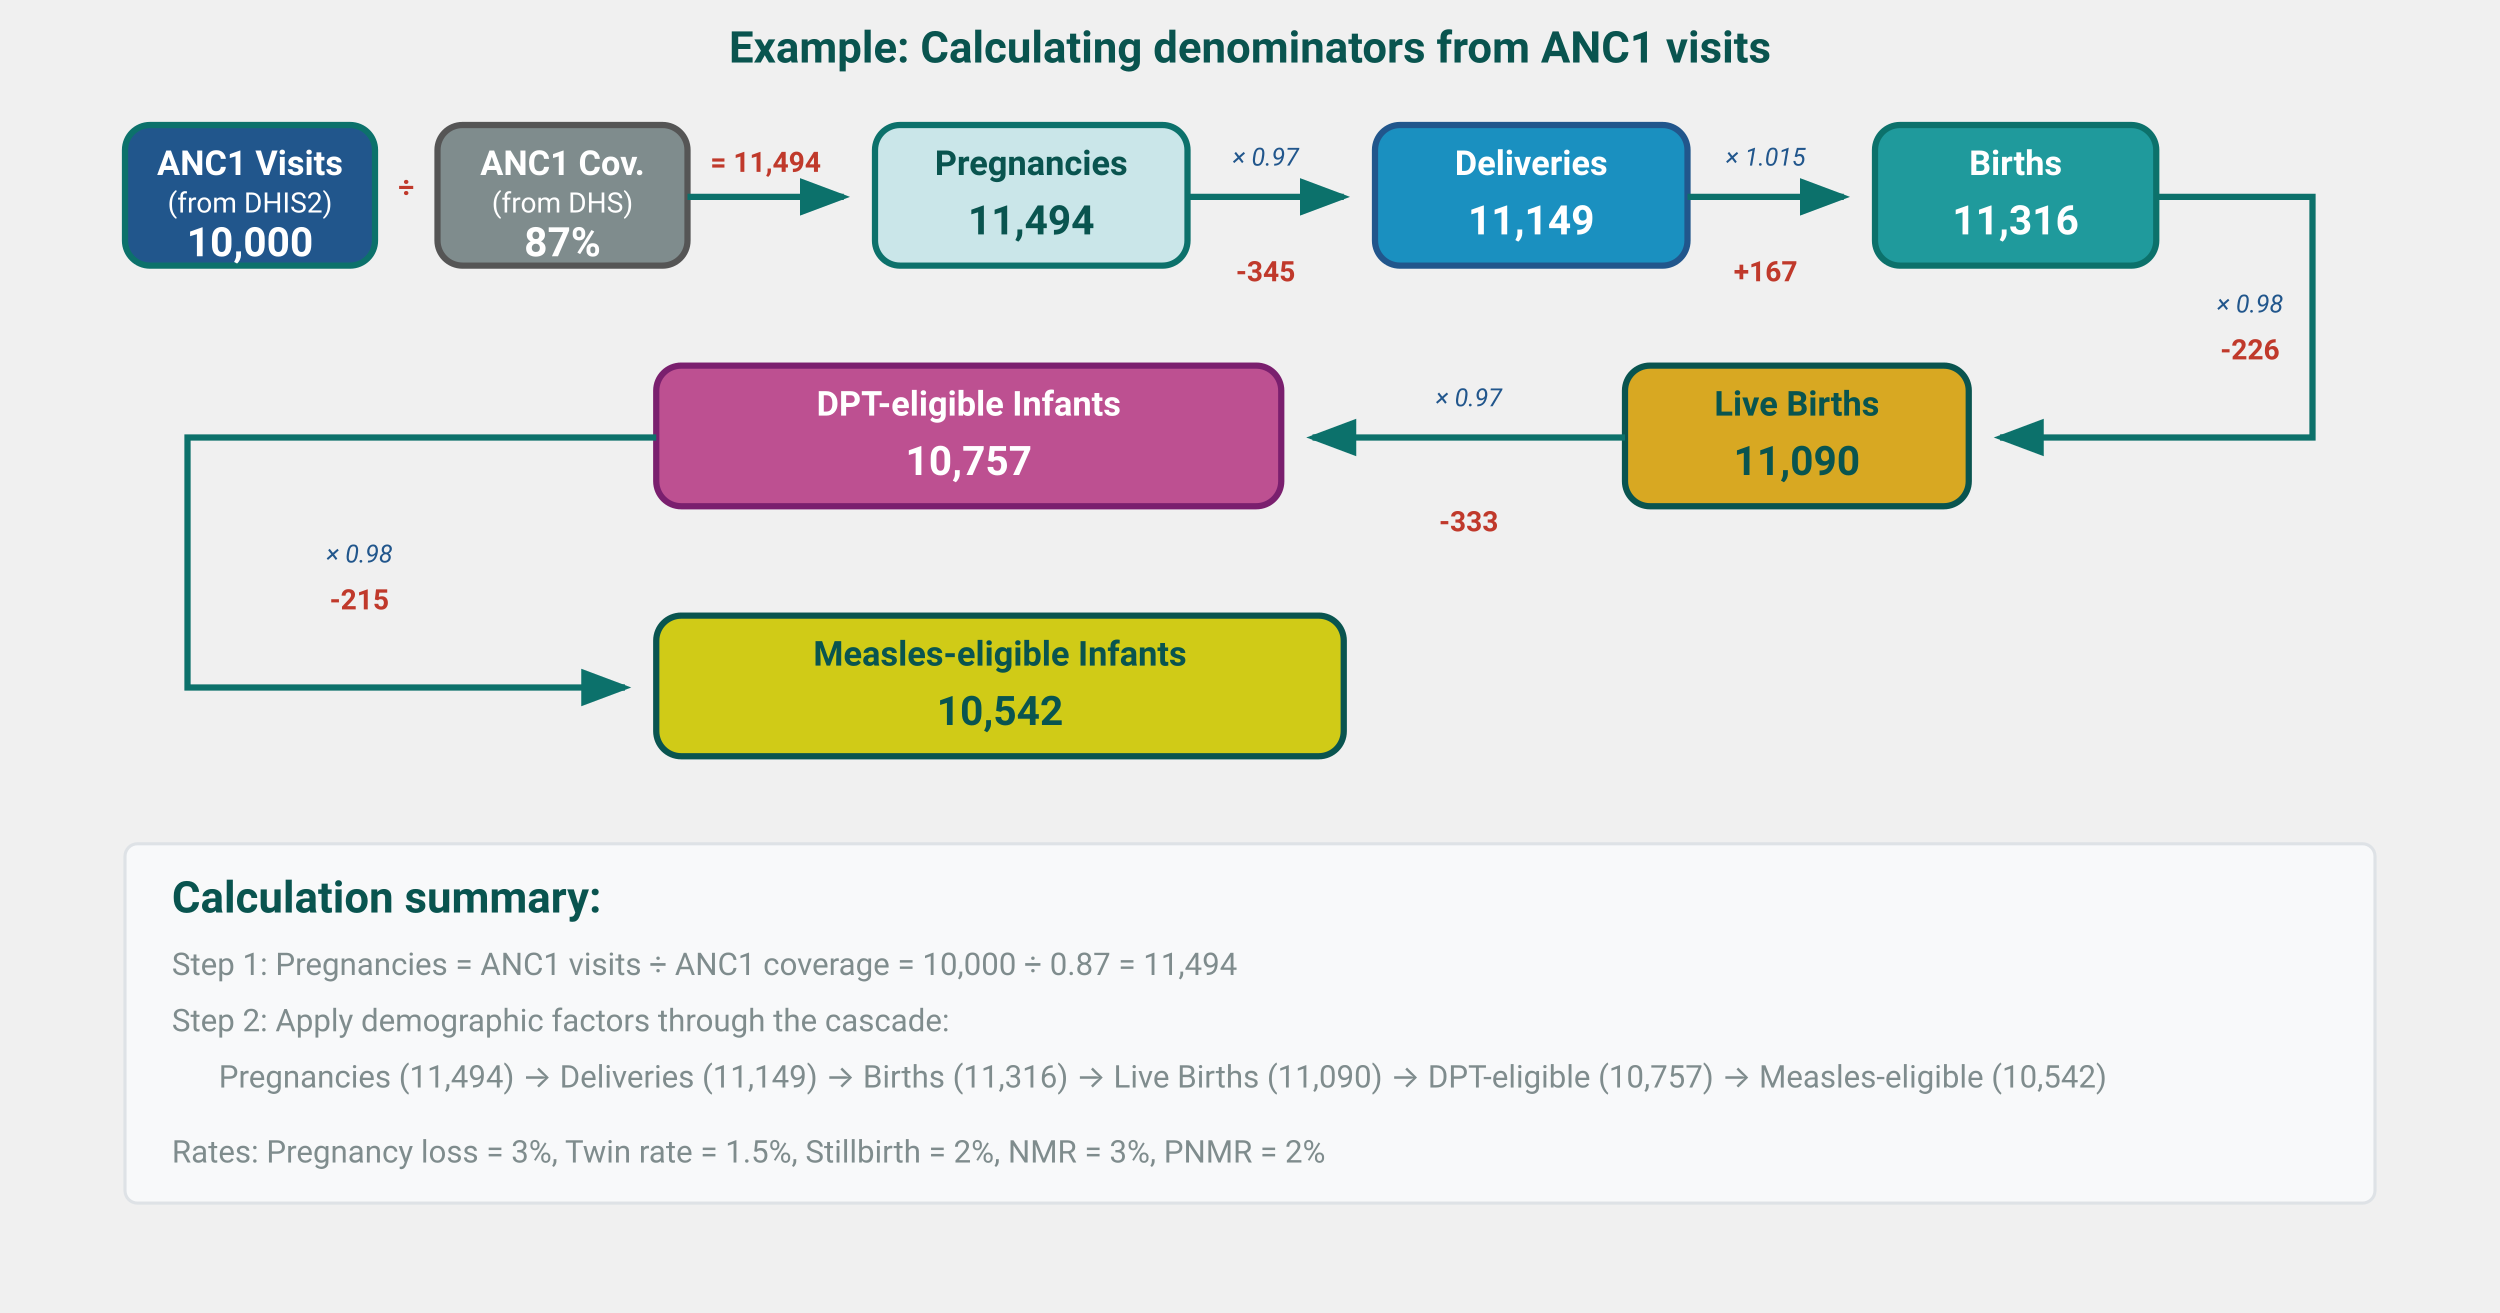
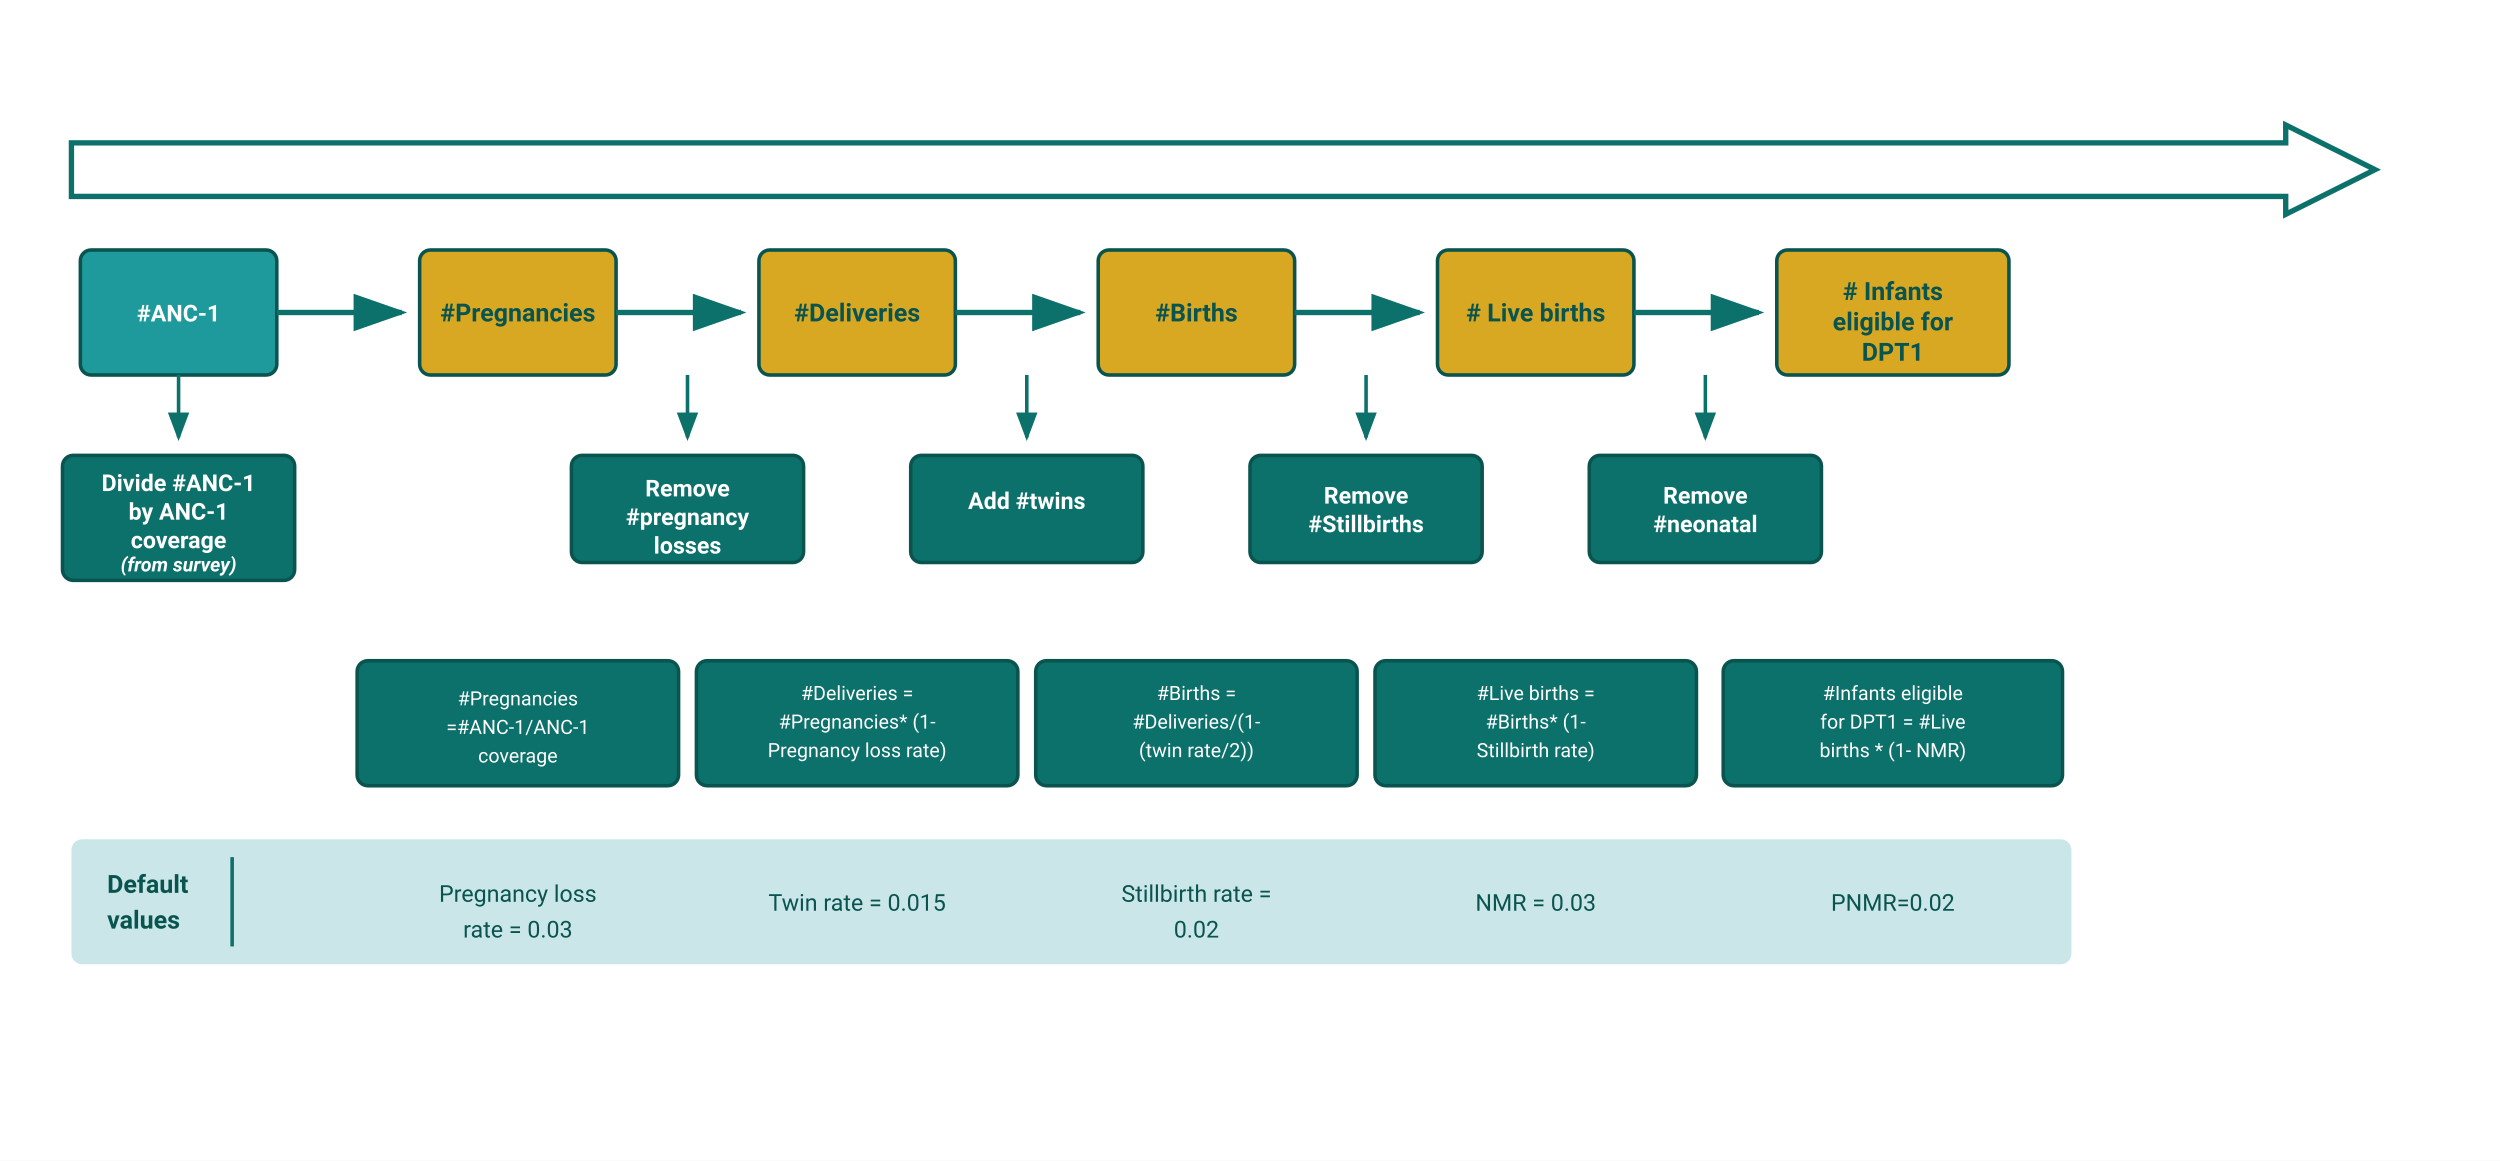
- <svg xmlns="http://www.w3.org/2000/svg" viewBox="0 0 800 420">
+ <svg xmlns="http://www.w3.org/2000/svg" viewBox="0 0 1400 650">
  <defs>
    <style>
-       /* FASTR Theme Colors */
-       .box-anc { fill: #21568C; stroke: #0C716B; stroke-width: 2; rx: 8; }
-       .box-coverage { fill: #7f8c8d; stroke: #555; stroke-width: 2; rx: 8; }
-       .box-pregnancies { fill: #CAE6E9; stroke: #0C716B; stroke-width: 2; rx: 8; }
-       .box-deliveries { fill: #1A90C0; stroke: #21568C; stroke-width: 2; rx: 8; }
-       .box-births { fill: #1F9A9C; stroke: #0C716B; stroke-width: 2; rx: 8; }
-       .box-livebirths { fill: #D8A822; stroke: #09544F; stroke-width: 2; rx: 8; }
-       .box-dpt { fill: #BD5091; stroke: #7A1F6E; stroke-width: 2; rx: 8; }
-       .box-measles { fill: #D0CB17; stroke: #09544F; stroke-width: 2; rx: 8; }
+       /* FASTR Brand Colors */
+       .box-anc { fill: #1F9A9C; stroke: #09544F; stroke-width: 2; }
+       .box-main { fill: #D8A822; stroke: #09544F; stroke-width: 2; }
+       .box-adjustment { fill: #0C716B; stroke: #09544F; stroke-width: 2; }
+       .box-formula { fill: #0C716B; stroke: #09544F; stroke-width: 2; }

-       .text-dark { font-family: -apple-system, BlinkMacSystemFont, "Segoe UI", Roboto, sans-serif; font-size: 11px; font-weight: 600; fill: #09544F; text-anchor: middle; }
-       .text-light { font-family: -apple-system, BlinkMacSystemFont, "Segoe UI", Roboto, sans-serif; font-size: 11px; font-weight: 600; fill: #ffffff; text-anchor: middle; }
-       .text-number { font-family: -apple-system, BlinkMacSystemFont, "Segoe UI", Roboto, sans-serif; font-size: 13px; font-weight: 700; fill: #09544F; text-anchor: middle; }
-       .text-number-light { font-family: -apple-system, BlinkMacSystemFont, "Segoe UI", Roboto, sans-serif; font-size: 13px; font-weight: 700; fill: #ffffff; text-anchor: middle; }
-       .text-small { font-family: -apple-system, BlinkMacSystemFont, "Segoe UI", Roboto, sans-serif; font-size: 9px; fill: #ffffff; text-anchor: middle; }
-       .arrow { stroke: #0C716B; stroke-width: 2; fill: none; marker-end: url(#arrowhead); }
-       .label { font-family: -apple-system, BlinkMacSystemFont, "Segoe UI", Roboto, sans-serif; font-size: 8px; fill: #21568C; text-anchor: middle; font-style: italic; }
-       .calc { font-family: -apple-system, BlinkMacSystemFont, "Segoe UI", Roboto, sans-serif; font-size: 9px; fill: #c0392b; text-anchor: middle; font-weight: 600; }
-       .source { font-family: -apple-system, BlinkMacSystemFont, "Segoe UI", Roboto, sans-serif; font-size: 8px; fill: #7f8c8d; text-anchor: middle; font-style: italic; }
-       .title { font-family: -apple-system, BlinkMacSystemFont, "Segoe UI", Roboto, sans-serif; font-size: 14px; font-weight: 700; fill: #09544F; }
-       .note { font-family: -apple-system, BlinkMacSystemFont, "Segoe UI", Roboto, sans-serif; font-size: 10px; fill: #7f8c8d; }
+       .text-white { font-family: -apple-system, BlinkMacSystemFont, "Segoe UI", Roboto, sans-serif; font-size: 13px; font-weight: 600; fill: #ffffff; text-anchor: middle; }
+       .text-dark { font-family: -apple-system, BlinkMacSystemFont, "Segoe UI", Roboto, sans-serif; font-size: 14px; font-weight: 600; fill: #09544F; text-anchor: middle; }
+       .text-formula { font-family: -apple-system, BlinkMacSystemFont, "Segoe UI", Roboto, sans-serif; font-size: 11px; fill: #ffffff; text-anchor: middle; }
+ 
+       .arrow-forward { stroke: #0C716B; stroke-width: 3; fill: none; marker-end: url(#arrowhead-teal); }
+       .arrow-down { stroke: #0C716B; stroke-width: 2; fill: none; marker-end: url(#arrowhead-teal-small); }
+ 
+       .title { font-family: -apple-system, BlinkMacSystemFont, "Segoe UI", Roboto, sans-serif; font-size: 28px; font-weight: 700; fill: #0C716B; }
+       .default-label { font-family: -apple-system, BlinkMacSystemFont, "Segoe UI", Roboto, sans-serif; font-size: 14px; font-weight: 700; fill: #09544F; }
+       .default-value { font-family: -apple-system, BlinkMacSystemFont, "Segoe UI", Roboto, sans-serif; font-size: 13px; fill: #09544F; }
+       .footnote { font-family: -apple-system, BlinkMacSystemFont, "Segoe UI", Roboto, sans-serif; font-size: 11px; fill: #666; }
    </style>
-     <marker id="arrowhead" markerWidth="8" markerHeight="6" refX="7" refY="3" orient="auto">
+     <marker id="arrowhead-teal" markerWidth="10" markerHeight="7" refX="9" refY="3.5" orient="auto">
+       <polygon points="0 0, 10 3.5, 0 7" fill="#0C716B" />
+     </marker>
+     <marker id="arrowhead-teal-small" markerWidth="8" markerHeight="6" refX="7" refY="3" orient="auto">
      <polygon points="0 0, 8 3, 0 6" fill="#0C716B" />
    </marker>
  </defs>
-   <text class="title" x="400" y="20" text-anchor="middle">Example: Calculating denominators from ANC1 visits</text>
-   <rect class="box-anc" x="40" y="40" width="80" height="45" />
-   <text class="text-light" x="80" y="56">ANC1 Visits</text>
-   <text class="text-small" x="80" y="68">(from DHIS2)</text>
-   <text class="text-number-light" x="80" y="82">10,000</text>
-   <text class="calc" x="130" y="63">÷</text>
-   <rect class="box-coverage" x="140" y="40" width="80" height="45" />
-   <text class="text-light" x="180" y="56">ANC1 Cov.</text>
-   <text class="text-small" x="180" y="68">(from DHS)</text>
-   <text class="text-number-light" x="180" y="82">87%</text>
-   <line class="arrow" x1="220" y1="63" x2="270" y2="63" />
-   <text class="calc" x="245" y="55">= 11,494</text>
-   <rect class="box-pregnancies" x="280" y="40" width="100" height="45" />
-   <text class="text-dark" x="330" y="56">Pregnancies</text>
-   <text class="text-number" x="330" y="75">11,494</text>
-   <line class="arrow" x1="380" y1="63" x2="430" y2="63" />
-   <text class="label" x="405" y="53">× 0.97</text>
-   <text class="calc" x="405" y="90">-345</text>
-   <rect class="box-deliveries" x="440" y="40" width="100" height="45" />
-   <text class="text-light" x="490" y="56">Deliveries</text>
-   <text class="text-number-light" x="490" y="75">11,149</text>
-   <line class="arrow" x1="540" y1="63" x2="590" y2="63" />
-   <text class="label" x="565" y="53">× 1.015</text>
-   <text class="calc" x="565" y="90">+167</text>
-   <rect class="box-births" x="600" y="40" width="90" height="45" />
-   <text class="text-light" x="645" y="56">Births</text>
-   <text class="text-number-light" x="645" y="75">11,316</text>
-   <path class="arrow" d="M 690 63 L 740 63 L 740 140 L 640 140" />
-   <text class="label" x="720" y="100">× 0.98</text>
-   <text class="calc" x="720" y="115">-226</text>
-   <rect class="box-livebirths" x="520" y="117" width="110" height="45" />
-   <text class="text-dark" x="575" y="133">Live Births</text>
-   <text class="text-number" x="575" y="152">11,090</text>
-   <line class="arrow" x1="520" y1="140" x2="420" y2="140" />
-   <text class="label" x="470" y="130">× 0.97</text>
-   <text class="calc" x="470" y="170">-333</text>
-   <rect class="box-dpt" x="210" y="117" width="200" height="45" />
-   <text class="text-light" x="310" y="133">DPT-eligible Infants</text>
-   <text class="text-number-light" x="310" y="152">10,757</text>
-   <path class="arrow" d="M 210 140 L 60 140 L 60 220 L 200 220" />
-   <text class="label" x="115" y="180">× 0.98</text>
-   <text class="calc" x="115" y="195">-215</text>
-   <rect class="box-measles" x="210" y="197" width="220" height="45" />
-   <text class="text-dark" x="320" y="213">Measles-eligible Infants</text>
-   <text class="text-number" x="320" y="232">10,542</text>
-   <rect x="40" y="270" width="720" height="115" fill="#f8f9fa" stroke="#dee2e6" rx="4" />
-   <text class="title" x="55" y="292">Calculation summary:</text>
-   <text class="note" x="55" y="312">Step 1: Pregnancies = ANC1 visits ÷ ANC1 coverage = 10,000 ÷ 0.87 = 11,494</text>
-   <text class="note" x="55" y="330">Step 2: Apply demographic factors through the cascade:</text>
-   <text class="note" x="70" y="348">Pregnancies (11,494) → Deliveries (11,149) → Births (11,316) → Live Births (11,090) → DPT-eligible (10,757) → Measles-eligible (10,542)</text>
-   <text class="note" x="55" y="372">Rates: Pregnancy loss = 3%, Twin rate = 1.5%, Stillbirth = 2%, NMR = 3%, PNMR = 2%</text>
+   <rect x="0" y="0" width="1400" height="650" fill="#ffffff" />
+   <polygon points="40,80 1280,80 1280,70 1330,95 1280,120 1280,110 40,110" fill="none" stroke="#0C716B" stroke-width="3" />
+   <rect class="box-anc" x="45" y="140" width="110" height="70" rx="6" />
+   <text class="text-white" x="100" y="180">#ANC-1</text>
+   <line class="arrow-forward" x1="155" y1="175" x2="225" y2="175" />
+   <rect class="box-main" x="235" y="140" width="110" height="70" rx="6" />
+   <text class="text-dark" x="290" y="180">#Pregnancies</text>
+   <line class="arrow-forward" x1="345" y1="175" x2="415" y2="175" />
+   <rect class="box-main" x="425" y="140" width="110" height="70" rx="6" />
+   <text class="text-dark" x="480" y="180">#Deliveries</text>
+   <line class="arrow-forward" x1="535" y1="175" x2="605" y2="175" />
+   <rect class="box-main" x="615" y="140" width="110" height="70" rx="6" />
+   <text class="text-dark" x="670" y="180">#Births</text>
+   <line class="arrow-forward" x1="725" y1="175" x2="795" y2="175" />
+   <rect class="box-main" x="805" y="140" width="110" height="70" rx="6" />
+   <text class="text-dark" x="860" y="180"># Live births</text>
+   <line class="arrow-forward" x1="915" y1="175" x2="985" y2="175" />
+   <rect class="box-main" x="995" y="140" width="130" height="70" rx="6" />
+   <text class="text-dark" x="1060" y="168"># Infants</text>
+   <text class="text-dark" x="1060" y="185">eligible for</text>
+   <text class="text-dark" x="1060" y="202">DPT1</text>
+   <line class="arrow-down" x1="100" y1="210" x2="100" y2="245" />
+   <rect class="box-adjustment" x="35" y="255" width="130" height="70" rx="6" />
+   <text class="text-white" x="100" y="275">Divide #ANC-1</text>
+   <text class="text-white" x="100" y="291">by ANC-1</text>
+   <text class="text-white" x="100" y="307">coverage</text>
+   <text class="text-white" x="100" y="320" style="font-size:11px;font-style:italic">(from survey)</text>
+   <line class="arrow-down" x1="385" y1="210" x2="385" y2="245" />
+   <rect class="box-adjustment" x="320" y="255" width="130" height="60" rx="6" />
+   <text class="text-white" x="385" y="278">Remove</text>
+   <text class="text-white" x="385" y="294">#pregnancy</text>
+   <text class="text-white" x="385" y="310">losses</text>
+   <line class="arrow-down" x1="575" y1="210" x2="575" y2="245" />
+   <rect class="box-adjustment" x="510" y="255" width="130" height="60" rx="6" />
+   <text class="text-white" x="575" y="285">Add #twins</text>
+   <line class="arrow-down" x1="765" y1="210" x2="765" y2="245" />
+   <rect class="box-adjustment" x="700" y="255" width="130" height="60" rx="6" />
+   <text class="text-white" x="765" y="282">Remove</text>
+   <text class="text-white" x="765" y="298">#Stillbirths</text>
+   <line class="arrow-down" x1="955" y1="210" x2="955" y2="245" />
+   <rect class="box-adjustment" x="890" y="255" width="130" height="60" rx="6" />
+   <text class="text-white" x="955" y="282">Remove</text>
+   <text class="text-white" x="955" y="298">#neonatal</text>
+   <rect class="box-formula" x="200" y="370" width="180" height="70" rx="6" />
+   <text class="text-formula" x="290" y="395">#Pregnancies</text>
+   <text class="text-formula" x="290" y="411">=#ANC-1/ANC-1</text>
+   <text class="text-formula" x="290" y="427">coverage</text>
+   <rect class="box-formula" x="390" y="370" width="180" height="70" rx="6" />
+   <text class="text-formula" x="480" y="392">#Deliveries =</text>
+   <text class="text-formula" x="480" y="408">#Pregnancies* (1-</text>
+   <text class="text-formula" x="480" y="424">Pregnancy loss rate)</text>
+   <rect class="box-formula" x="580" y="370" width="180" height="70" rx="6" />
+   <text class="text-formula" x="670" y="392">#Births =</text>
+   <text class="text-formula" x="670" y="408">#Deliveries/(1-</text>
+   <text class="text-formula" x="670" y="424">(twin rate/2))</text>
+   <rect class="box-formula" x="770" y="370" width="180" height="70" rx="6" />
+   <text class="text-formula" x="860" y="392">#Live births =</text>
+   <text class="text-formula" x="860" y="408">#Births* (1-</text>
+   <text class="text-formula" x="860" y="424">Stillbirth rate)</text>
+   <rect class="box-formula" x="965" y="370" width="190" height="70" rx="6" />
+   <text class="text-formula" x="1060" y="392">#Infants eligible</text>
+   <text class="text-formula" x="1060" y="408">for DPT1 = #Live</text>
+   <text class="text-formula" x="1060" y="424">births * (1- NMR)</text>
+   <rect x="40" y="470" width="1120" height="70" fill="#CAE6E9" rx="6" />
+   <text class="default-label" x="60" y="500">Default</text>
+   <text class="default-label" x="60" y="520">values</text>
+   <line x1="130" y1="480" x2="130" y2="530" stroke="#0C716B" stroke-width="2" />
+   <text class="default-value" x="290" y="505" text-anchor="middle">Pregnancy loss</text>
+   <text class="default-value" x="290" y="525" text-anchor="middle">rate = 0.03</text>
+   <text class="default-value" x="480" y="510" text-anchor="middle">Twin rate = 0.015</text>
+   <text class="default-value" x="670" y="505" text-anchor="middle">Stillbirth rate =</text>
+   <text class="default-value" x="670" y="525" text-anchor="middle">0.02</text>
+   <text class="default-value" x="860" y="510" text-anchor="middle">NMR = 0.03</text>
+   <text class="default-value" x="1060" y="510" text-anchor="middle">PNMR=0.02</text>
</svg>
